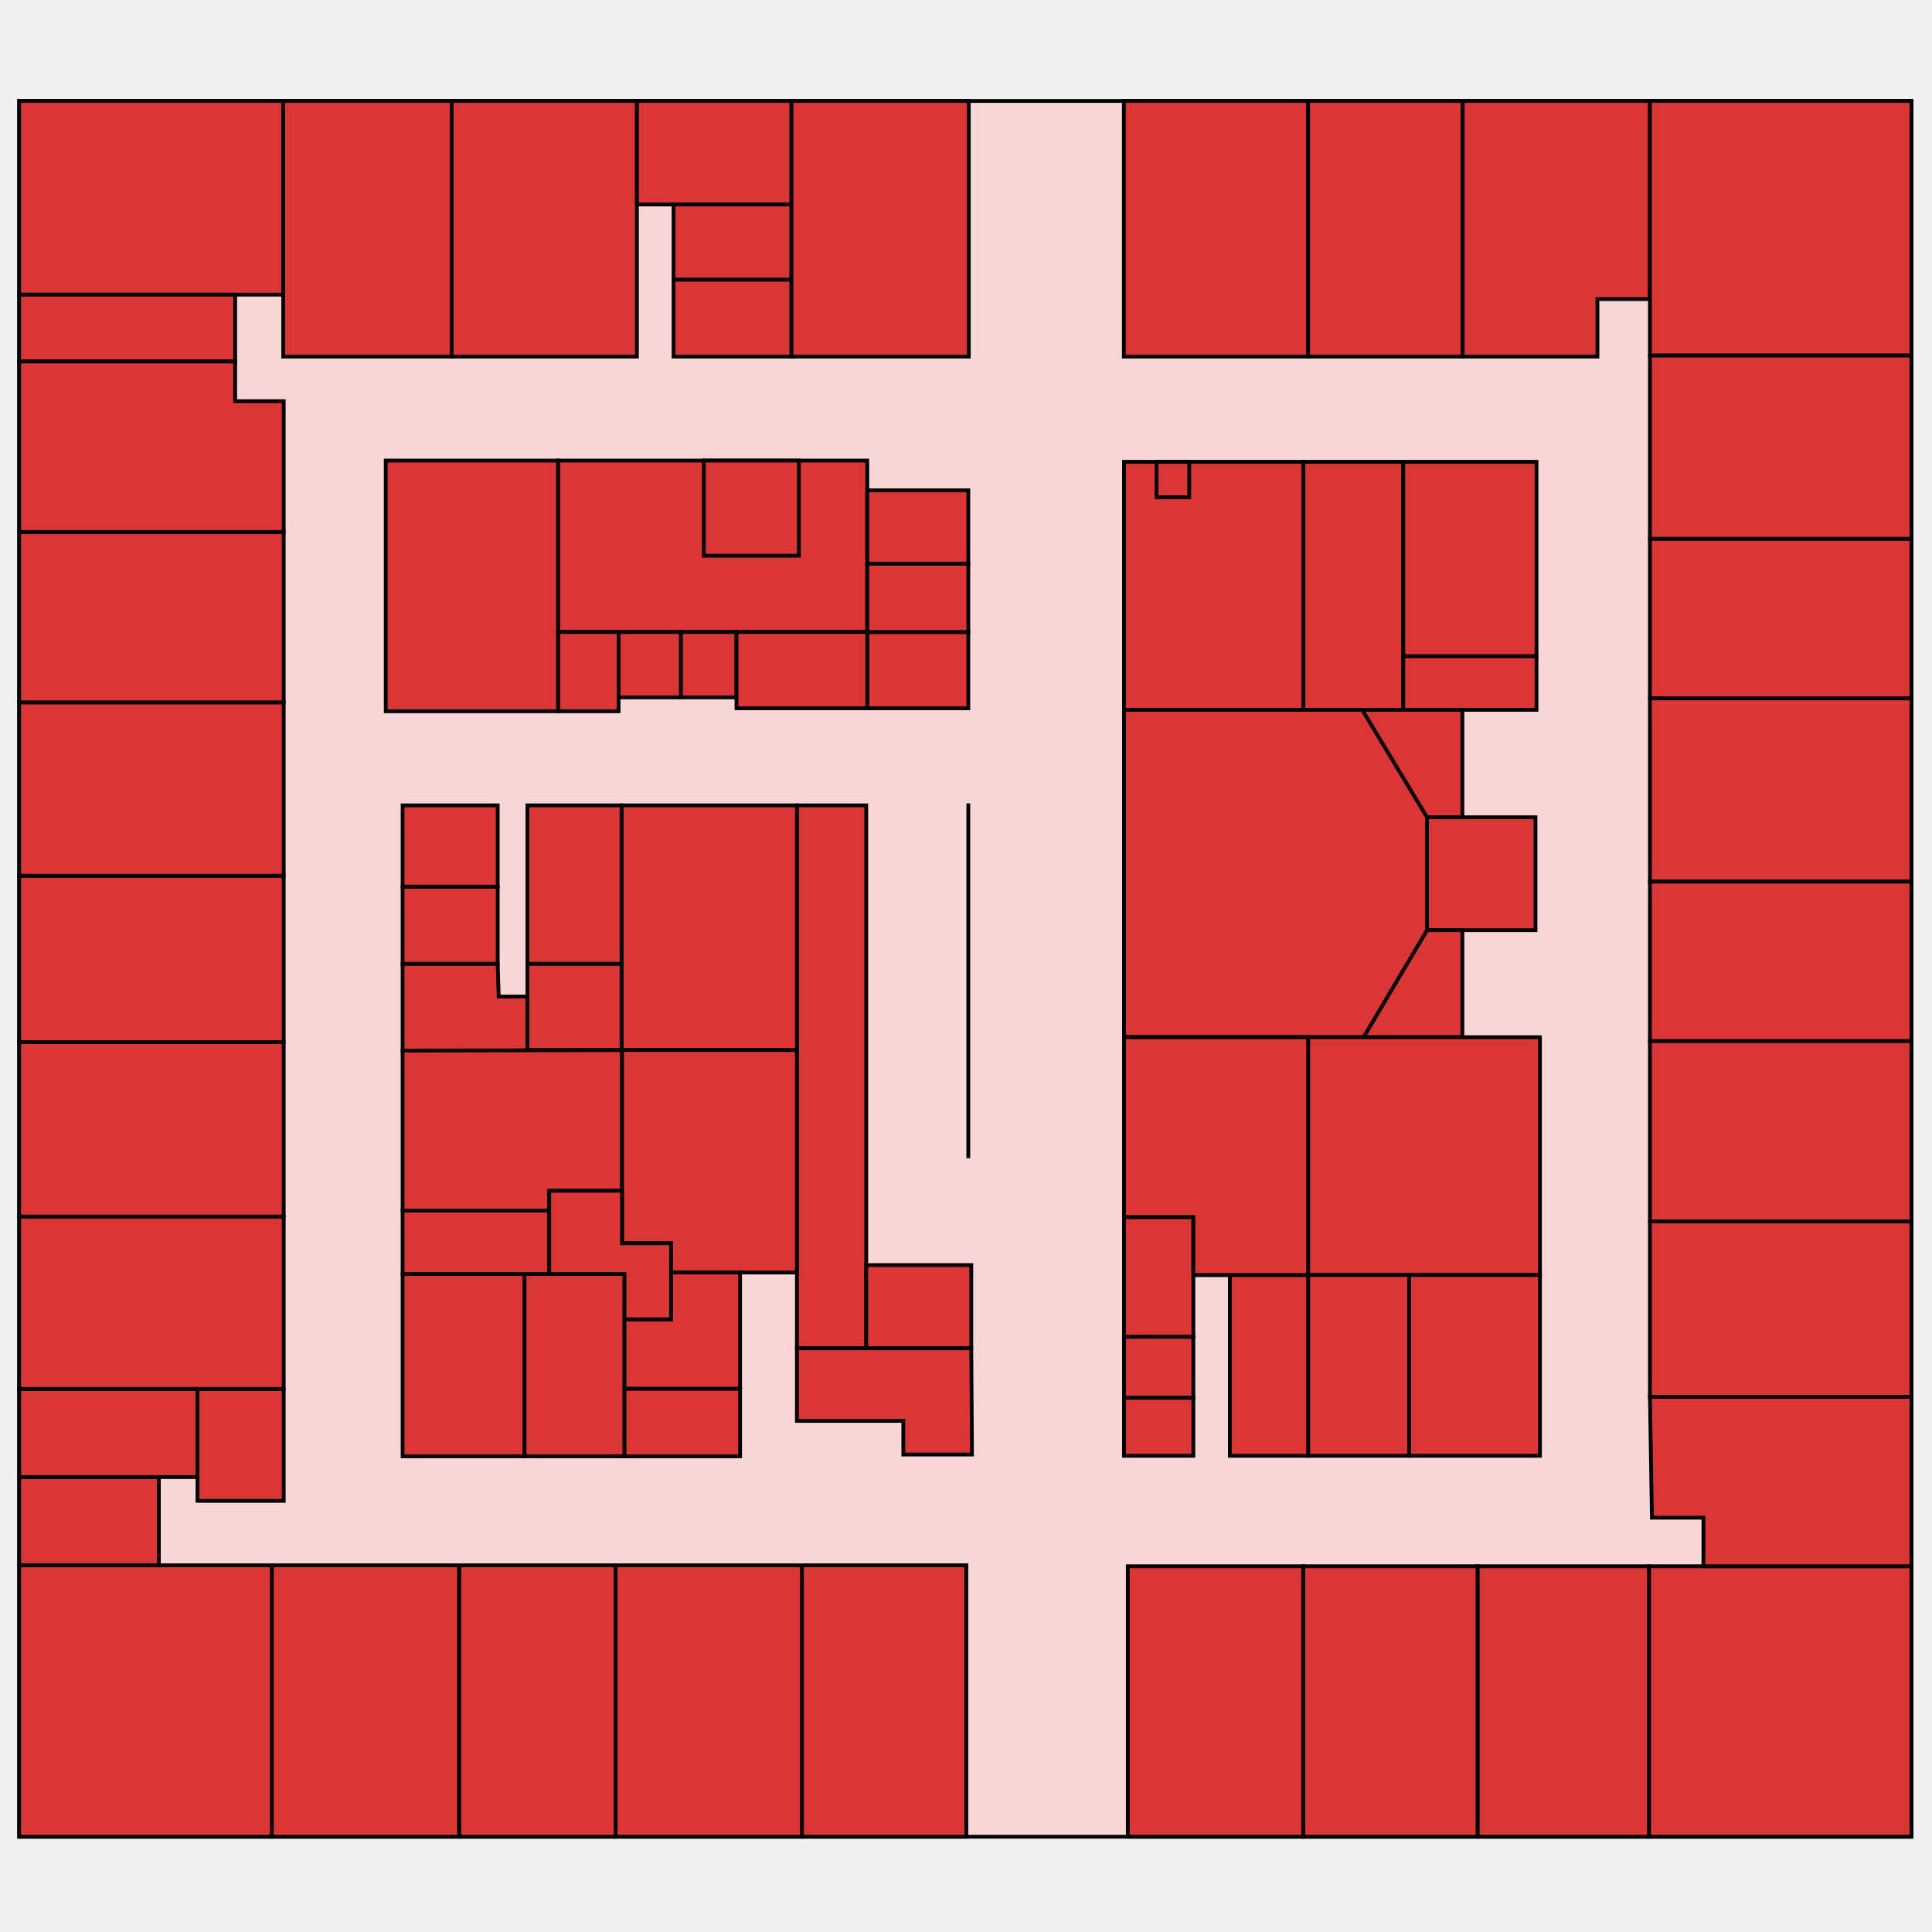
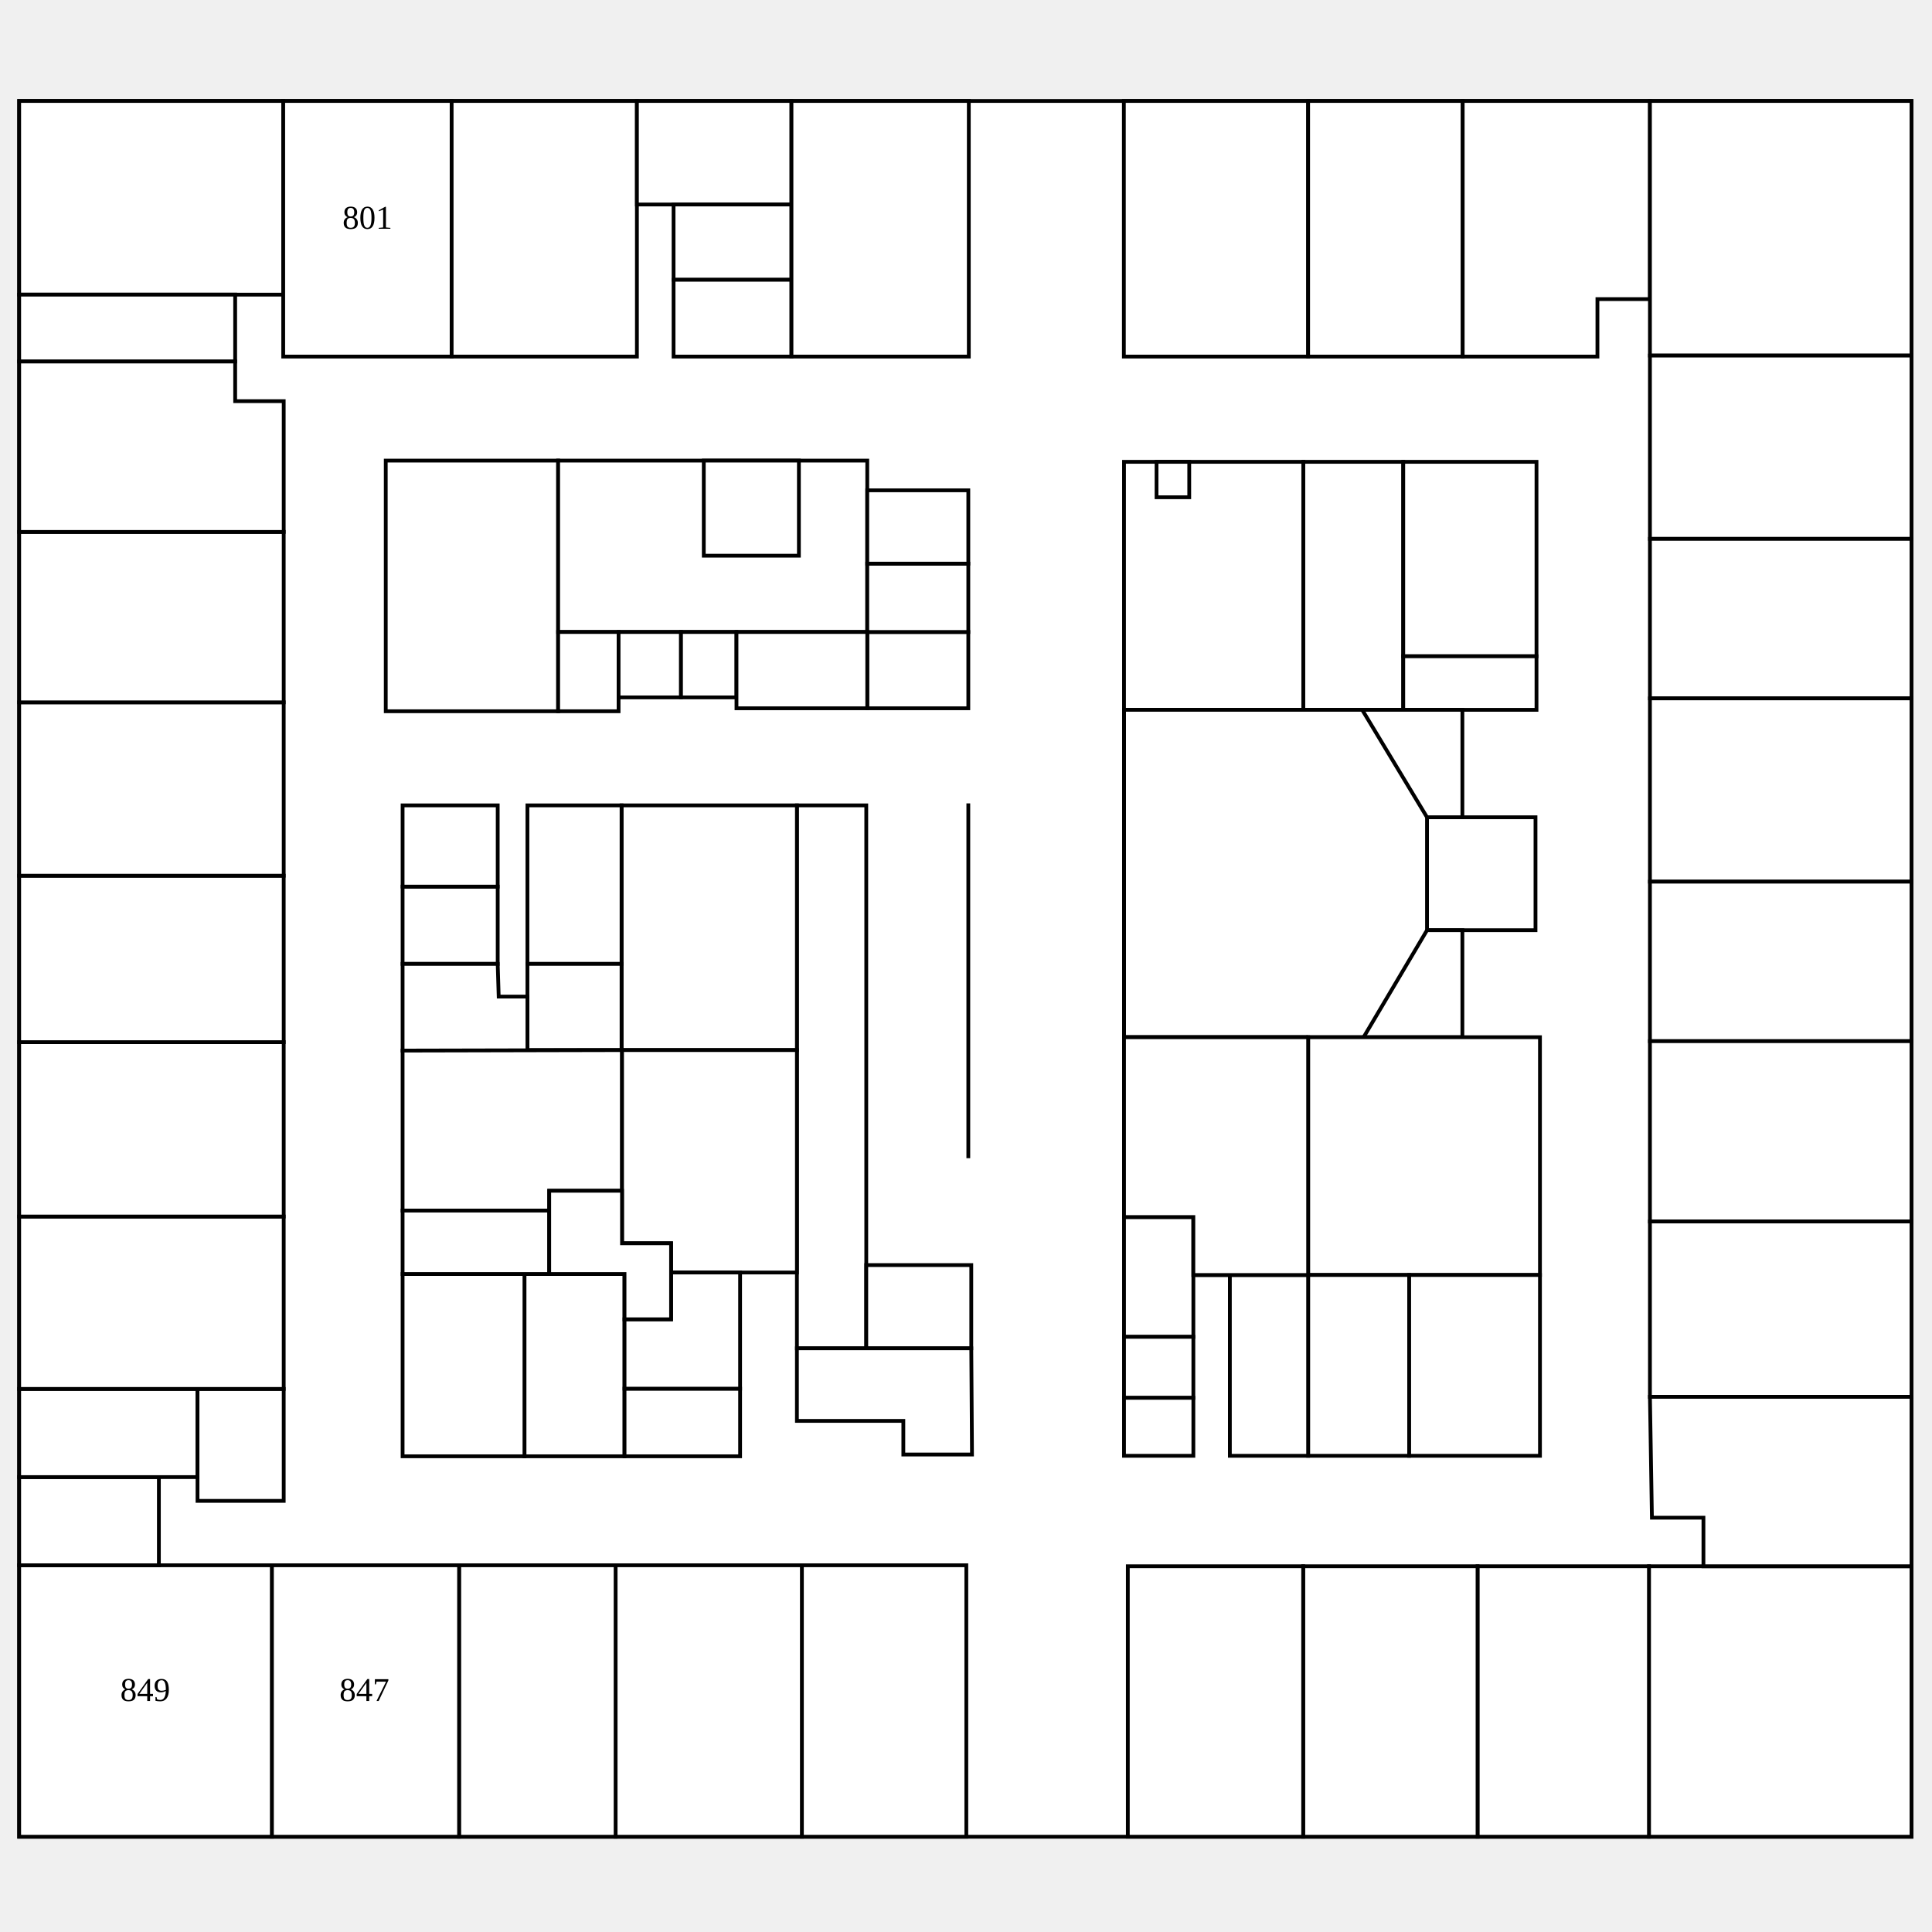
<svg xmlns="http://www.w3.org/2000/svg" xmlns:ns1="http://www.openswatchbook.org/uri/2009/osb" width="1024" height="1024" viewBox="0 0 1024 1024" id="svg2" version="1.1">
  <defs id="defs4">
    <linearGradient id="linearGradient4705" ns1:paint="solid">
      <stop style="stop-color:#ffffff;stop-opacity:1;" offset="0" id="stop4707" />
    </linearGradient>
    <filter style="color-interpolation-filters:sRGB;" id="filter5156">
      <feGaussianBlur stdDeviation="20 20" result="blur" id="feGaussianBlur5158" />
    </filter>
  </defs>
  <g id="layer2" transform="translate(0,-28.36217)" style="display:inline">
    <g id="g3987" transform="matrix(1.470312,0,0,1.470312,-39.19294,-241.9188)" style="stroke:#000000;stroke-width:2.55;stroke-miterlimit:4;stroke-opacity:1;stroke-dasharray:none">
-       <rect y="220.219" x="33.571" height="625.714" width="682.143" id="rect3007" style="fill:#f7d6d6;fill-opacity:1;stroke:#000000;stroke-width:1.36;stroke-miterlimit:4;stroke-opacity:1;stroke-dasharray:none" />
-       <rect y="220.219" x="33.571" height="69.821" width="95.179" id="rect3781" style="fill:#da3636;fill-opacity:1;stroke:#000000;stroke-width:1.36;stroke-miterlimit:4;stroke-opacity:1;stroke-dasharray:none" />
-       <rect y="220.219" x="128.75" height="92.143" width="60.714" id="rect3783" style="fill:#da3636;fill-opacity:1;stroke:#000000;stroke-width:1.36;stroke-miterlimit:4;stroke-opacity:1;stroke-dasharray:none" />
-       <rect y="220.219" x="189.464" height="92.143" width="66.786" id="rect3785" style="fill:#da3636;fill-opacity:1;stroke:#000000;stroke-width:1.36;stroke-miterlimit:4;stroke-opacity:1;stroke-dasharray:none" />
-       <rect y="220.219" x="256.25" height="37.321" width="55.714" id="rect3787" style="fill:#da3636;fill-opacity:1;stroke:#000000;stroke-width:1.36;stroke-miterlimit:4;stroke-opacity:1;stroke-dasharray:none" />
-       <rect y="257.541" x="269.464" height="27.143" width="42.5" id="rect3789" style="fill:#da3636;fill-opacity:1;stroke:#000000;stroke-width:1.36;stroke-miterlimit:4;stroke-opacity:1;stroke-dasharray:none" />
-       <rect y="284.684" x="269.464" height="27.679" width="42.5" id="rect3791" style="fill:#da3636;fill-opacity:1;stroke:#000000;stroke-width:1.36;stroke-miterlimit:4;stroke-opacity:1;stroke-dasharray:none" />
-       <rect ry="0" y="220.219" x="311.964" height="92.143" width="63.929" id="rect3797" style="fill:#da3636;fill-opacity:1;stroke:#000000;stroke-width:1.36;stroke-miterlimit:4;stroke-opacity:1;stroke-dasharray:none" />
-       <rect y="220.219" x="431.786" height="92.143" width="66.429" id="rect3803" style="fill:#da3636;fill-opacity:1;stroke:#000000;stroke-width:1.36;stroke-miterlimit:4;stroke-opacity:1;stroke-dasharray:none" />
-       <rect y="220.219" x="498.214" height="92.143" width="55.714" id="rect3805" style="fill:#da3636;fill-opacity:1;stroke:#000000;stroke-width:1.36;stroke-miterlimit:4;stroke-opacity:1;stroke-dasharray:none" />
-       <path id="path3809" d="m 621.429,220.219 0,71.429 -18.929,0 0,20.714 -48.571,0 0,-92.143 z" style="fill:#da3636;fill-opacity:1;stroke:#000000;stroke-width:1.36;stroke-linecap:butt;stroke-linejoin:miter;stroke-miterlimit:4;stroke-opacity:1;stroke-dasharray:none" />
-       <rect y="220.219" x="621.429" height="91.786" width="94.286" id="rect3811" style="fill:#da3636;fill-opacity:1;stroke:#000000;stroke-width:1.36;stroke-miterlimit:4;stroke-opacity:1;stroke-dasharray:none" />
-       <rect y="312.005" x="621.429" height="66.071" width="94.286" id="rect3813" style="fill:#da3636;fill-opacity:1;stroke:#000000;stroke-width:1.36;stroke-miterlimit:4;stroke-opacity:1;stroke-dasharray:none" />
-       <rect y="378.076" x="621.429" height="57.5" width="94.286" id="rect3815" style="fill:#da3636;fill-opacity:1;stroke:#000000;stroke-width:1.36;stroke-miterlimit:4;stroke-opacity:1;stroke-dasharray:none" />
-       <rect y="435.576" x="621.429" height="66.071" width="94.286" id="rect3817" style="fill:#da3636;fill-opacity:1;stroke:#000000;stroke-width:1.36;stroke-miterlimit:4;stroke-opacity:1;stroke-dasharray:none" />
-       <rect y="501.648" x="621.429" height="57.5" width="94.286" id="rect3819" style="fill:#da3636;fill-opacity:1;stroke:#000000;stroke-width:1.36;stroke-miterlimit:4;stroke-opacity:1;stroke-dasharray:none" />
-       <rect y="559.148" x="621.429" height="65" width="94.286" id="rect3821" style="fill:#da3636;fill-opacity:1;stroke:#000000;stroke-width:1.36;stroke-miterlimit:4;stroke-opacity:1;stroke-dasharray:none" />
-       <rect y="624.148" x="621.429" height="63.214" width="94.286" id="rect3823" style="fill:#da3636;fill-opacity:1;stroke:#000000;stroke-width:1.36;stroke-miterlimit:4;stroke-opacity:1;stroke-dasharray:none" />
-       <rect y="748.434" x="621.071" height="97.5" width="94.643" id="rect3825" style="fill:#da3636;fill-opacity:1;stroke:#000000;stroke-width:1.36;stroke-miterlimit:4;stroke-opacity:1;stroke-dasharray:none" />
-       <rect y="748.434" x="559.286" height="97.5" width="61.786" id="rect3827" style="fill:#da3636;fill-opacity:1;stroke:#000000;stroke-width:1.36;stroke-miterlimit:4;stroke-opacity:1;stroke-dasharray:none" />
-       <rect y="748.434" x="496.429" height="97.5" width="62.857" id="rect3829" style="fill:#da3636;fill-opacity:1;stroke:#000000;stroke-width:1.36;stroke-miterlimit:4;stroke-opacity:1;stroke-dasharray:none" />
-       <rect y="748.434" x="433.214" height="97.5" width="63.214" id="rect3831" style="fill:#da3636;fill-opacity:1;stroke:#000000;stroke-width:1.36;stroke-miterlimit:4;stroke-opacity:1;stroke-dasharray:none" />
-       <rect y="748.076" x="315.714" height="97.857" width="59.286" id="rect3833" style="fill:#da3636;fill-opacity:1;stroke:#000000;stroke-width:1.36;stroke-miterlimit:4;stroke-opacity:1;stroke-dasharray:none" />
-       <rect y="748.076" x="248.571" height="97.857" width="67.143" id="rect3835" style="fill:#da3636;fill-opacity:1;stroke:#000000;stroke-width:1.36;stroke-miterlimit:4;stroke-opacity:1;stroke-dasharray:none" />
-       <rect y="748.076" x="192.143" height="97.857" width="56.429" id="rect3837" style="fill:#da3636;fill-opacity:1;stroke:#000000;stroke-width:1.36;stroke-miterlimit:4;stroke-opacity:1;stroke-dasharray:none" />
-       <rect y="748.076" x="124.643" height="97.857" width="67.5" id="rect3839" style="fill:#da3636;fill-opacity:1;stroke:#000000;stroke-width:1.36;stroke-miterlimit:4;stroke-opacity:1;stroke-dasharray:none" />
-       <rect y="748.076" x="33.571" height="97.857" width="91.071" id="rect3841" style="fill:#da3636;fill-opacity:1;stroke:#000000;stroke-width:1.36;stroke-miterlimit:4;stroke-opacity:1;stroke-dasharray:none" />
-       <rect y="716.291" x="33.571" height="31.786" width="50.357" id="rect3843" style="fill:#da3636;fill-opacity:1;stroke:#000000;stroke-width:1.36;stroke-miterlimit:4;stroke-opacity:1;stroke-dasharray:none" />
-       <rect y="684.505" x="33.571" height="31.786" width="64.286" id="rect3845" style="fill:#da3636;fill-opacity:1;stroke:#000000;stroke-width:1.36;stroke-miterlimit:4;stroke-opacity:1;stroke-dasharray:none" />
-       <rect y="684.505" x="97.857" height="40.357" width="31.071" id="rect3847" style="fill:#da3636;fill-opacity:1;stroke:#000000;stroke-width:1.36;stroke-miterlimit:4;stroke-opacity:1;stroke-dasharray:none" />
-       <rect y="622.362" x="33.571" height="62.143" width="95.357" id="rect3849" style="fill:#da3636;fill-opacity:1;stroke:#000000;stroke-width:1.36;stroke-miterlimit:4;stroke-opacity:1;stroke-dasharray:none" />
-       <rect y="559.505" x="33.571" height="62.857" width="95.357" id="rect3851" style="fill:#da3636;fill-opacity:1;stroke:#000000;stroke-width:1.36;stroke-miterlimit:4;stroke-opacity:1;stroke-dasharray:none" />
-       <rect y="499.505" x="33.571" height="60" width="95.357" id="rect3853" style="fill:#da3636;fill-opacity:1;stroke:#000000;stroke-width:1.36;stroke-miterlimit:4;stroke-opacity:1;stroke-dasharray:none" />
-       <rect y="437.005" x="33.571" height="62.5" width="95.357" id="rect3855" style="fill:#da3636;fill-opacity:1;stroke:#000000;stroke-width:1.36;stroke-miterlimit:4;stroke-opacity:1;stroke-dasharray:none" />
-       <rect y="375.576" x="33.571" height="61.429" width="95.357" id="rect3857" style="fill:#da3636;fill-opacity:1;stroke:#000000;stroke-width:1.36;stroke-miterlimit:4;stroke-opacity:1;stroke-dasharray:none" />
-       <rect y="290.041" x="33.571" height="24.107" width="77.857" id="rect3859" style="fill:#da3636;fill-opacity:1;stroke:#000000;stroke-width:1.36;stroke-miterlimit:4;stroke-opacity:1;stroke-dasharray:none" />
-       <path id="path3861" d="m 128.929,375.576 0,-47.143 -17.5,0 0,-14.286 -77.857,0 0,61.429 z" style="fill:#da3636;fill-opacity:1;stroke:#000000;stroke-width:1.36;stroke-linecap:butt;stroke-linejoin:miter;stroke-miterlimit:4;stroke-opacity:1;stroke-dasharray:none" />
-       <path id="path3863" d="m 640.714,748.434 0,-17.5 -18.571,0 -0.714,-43.571 94.286,0 -2e-5,61.071 z" style="fill:#da3636;fill-opacity:1;stroke:#000000;stroke-width:1.36;stroke-linecap:butt;stroke-linejoin:miter;stroke-miterlimit:4;stroke-opacity:1;stroke-dasharray:none" />
-       <rect y="349.862" x="165.714" height="90.357" width="62.143" id="rect3865" style="fill:#da3636;fill-opacity:1;stroke:#000000;stroke-width:1.36;stroke-miterlimit:4;stroke-opacity:1;stroke-dasharray:none" />
-       <rect y="349.862" x="227.857" height="61.786" width="111.429" id="rect3873" style="fill:#da3636;fill-opacity:1;stroke:#000000;stroke-width:1.36;stroke-miterlimit:4;stroke-opacity:1;stroke-dasharray:none" />
-       <rect y="349.862" x="280.357" height="34.286" width="34.286" id="rect3875" style="fill:#da3636;fill-opacity:1;stroke:#000000;stroke-width:1.36;stroke-miterlimit:4;stroke-opacity:1;stroke-dasharray:none" />
-       <rect y="411.648" x="227.857" height="28.571" width="21.786" id="rect3877" style="fill:#da3636;fill-opacity:1;stroke:#000000;stroke-width:1.36;stroke-miterlimit:4;stroke-opacity:1;stroke-dasharray:none" />
-       <rect y="411.648" x="249.643" height="23.571" width="22.5" id="rect3881" style="fill:#da3636;fill-opacity:1;stroke:#000000;stroke-width:1.36;stroke-miterlimit:4;stroke-opacity:1;stroke-dasharray:none" />
-       <rect y="411.648" x="272.143" height="23.571" width="20" id="rect3883" style="fill:#da3636;fill-opacity:1;stroke:#000000;stroke-width:1.36;stroke-miterlimit:4;stroke-opacity:1;stroke-dasharray:none" />
-       <rect y="411.648" x="339.286" height="27.5" width="36.429" id="rect3885" style="fill:#da3636;fill-opacity:1;stroke:#000000;stroke-width:1.36;stroke-miterlimit:4;stroke-opacity:1;stroke-dasharray:none" />
-       <rect y="387.005" x="339.286" height="24.643" width="36.429" id="rect3887" style="fill:#da3636;fill-opacity:1;stroke:#000000;stroke-width:1.36;stroke-miterlimit:4;stroke-opacity:1;stroke-dasharray:none" />
-       <rect y="360.576" x="339.286" height="26.429" width="36.429" id="rect3889" style="fill:#da3636;fill-opacity:1;stroke:#000000;stroke-width:1.36;stroke-miterlimit:4;stroke-opacity:1;stroke-dasharray:none" />
-       <rect y="411.648" x="292.143" height="27.5" width="47.143" id="rect3891" style="fill:#da3636;fill-opacity:1;stroke:#000000;stroke-width:1.36;stroke-miterlimit:4;stroke-opacity:1;stroke-dasharray:none" />
-       <rect y="474.148" x="313.929" height="195.714" width="25" id="rect3895" style="fill:#da3636;fill-opacity:1;stroke:#000000;stroke-width:1.36;stroke-miterlimit:4;stroke-opacity:1;stroke-dasharray:none" />
-       <rect y="639.862" x="338.929" height="30" width="37.857" id="rect3897" style="fill:#da3636;fill-opacity:1;stroke:#000000;stroke-width:1.36;stroke-miterlimit:4;stroke-opacity:1;stroke-dasharray:none" />
-       <rect y="474.148" x="250.714" height="88.214" width="63.214" id="rect3899" style="fill:#da3636;fill-opacity:1;stroke:#000000;stroke-width:1.36;stroke-miterlimit:4;stroke-opacity:1;stroke-dasharray:none" />
-       <rect y="474.148" x="216.786" height="57.143" width="33.929" id="rect3901" style="fill:#da3636;fill-opacity:1;stroke:#000000;stroke-width:1.36;stroke-miterlimit:4;stroke-opacity:1;stroke-dasharray:none" />
-       <rect y="531.291" x="216.786" height="31.071" width="33.929" id="rect3903" style="fill:#da3636;fill-opacity:1;stroke:#000000;stroke-width:1.36;stroke-miterlimit:4;stroke-opacity:1;stroke-dasharray:none" />
-       <rect y="503.434" x="171.786" height="27.857" width="34.286" id="rect3908" style="fill:#da3636;fill-opacity:1;stroke:#000000;stroke-width:1.36;stroke-miterlimit:4;stroke-opacity:1;stroke-dasharray:none" />
-       <rect y="474.148" x="171.786" height="29.286" width="34.286" id="rect3913" style="fill:#da3636;fill-opacity:1;stroke:#000000;stroke-width:1.36;stroke-miterlimit:4;stroke-opacity:1;stroke-dasharray:none" />
-       <path id="path3917" d="m 216.786,562.541 0,-19.464 -10.357,0 -0.357,-11.786 -34.286,0 0,31.25 z" style="fill:#da3636;fill-opacity:1;stroke:#000000;stroke-width:1.36;stroke-linecap:butt;stroke-linejoin:miter;stroke-miterlimit:4;stroke-opacity:1;stroke-dasharray:none" />
-       <rect y="643.076" x="215.714" height="65.714" width="36.071" id="rect3919" style="fill:#da3636;fill-opacity:1;stroke:#000000;stroke-width:1.36;stroke-miterlimit:4;stroke-opacity:1;stroke-dasharray:none" />
-       <rect y="643.076" x="171.786" height="65.714" width="43.929" id="rect3923" style="fill:#da3636;fill-opacity:1;stroke:#000000;stroke-width:1.36;stroke-miterlimit:4;stroke-opacity:1;stroke-dasharray:none" />
-       <path id="path3925" d="m 171.786,562.541 0,57.679 52.857,0 0,-7.143 26.25,0 0,-50.714 z" style="fill:#da3636;fill-opacity:1;stroke:#000000;stroke-width:1.36;stroke-linecap:butt;stroke-linejoin:miter;stroke-miterlimit:4;stroke-opacity:1;stroke-dasharray:none" />
-       <path id="path3927" d="m 250.893,562.362 0,69.643 17.679,0 0,10.536 45.357,0 -1e-5,-80.179 z" style="fill:#da3636;fill-opacity:1;stroke:#000000;stroke-width:1.36;stroke-linecap:butt;stroke-linejoin:miter;stroke-miterlimit:4;stroke-opacity:1;stroke-dasharray:none" />
-       <rect y="620.219" x="171.786" height="22.857" width="52.857" id="rect3931" style="fill:#da3636;fill-opacity:1;stroke:#000000;stroke-width:1.36;stroke-miterlimit:4;stroke-opacity:1;stroke-dasharray:none" />
-       <rect y="684.414" x="251.786" height="24.377" width="41.664" id="rect3933" style="fill:#da3636;fill-opacity:1;stroke:#000000;stroke-width:1.36;stroke-miterlimit:4;stroke-opacity:1;stroke-dasharray:none" />
-       <path id="path3935" d="m 313.929,669.862 0,26.169 38.362,0 0,12.122 24.749,0 -0.254,-38.291 z" style="fill:#da3636;fill-opacity:1;stroke:#000000;stroke-width:1.36;stroke-linecap:butt;stroke-linejoin:miter;stroke-miterlimit:4;stroke-opacity:1;stroke-dasharray:none" />
-       <path id="path3937" d="m 293.449,684.414 0,-41.873 -24.878,0 0,16.872 -16.786,0 0,25.001 z" style="fill:#da3636;fill-opacity:1;stroke:#000000;stroke-width:1.36;stroke-linecap:butt;stroke-linejoin:miter;stroke-miterlimit:4;stroke-opacity:1;stroke-dasharray:none" />
-       <rect y="350.306" x="431.84" height="89.398" width="64.65" id="rect3941" style="fill:#da3636;fill-opacity:1;stroke:#000000;stroke-width:1.36;stroke-miterlimit:4;stroke-opacity:1;stroke-dasharray:none" />
-       <rect y="350.306" x="443.571" height="12.77" width="11.786" id="rect3943" style="fill:#da3636;fill-opacity:1;stroke:#000000;stroke-width:1.36;stroke-miterlimit:4;stroke-opacity:1;stroke-dasharray:none" />
-       <rect y="350.306" x="496.49" height="89.398" width="36.01" id="rect3945" style="fill:#da3636;fill-opacity:1;stroke:#000000;stroke-width:1.36;stroke-miterlimit:4;stroke-opacity:1;stroke-dasharray:none" />
-       <rect y="350.306" x="532.5" height="70.092" width="48.036" id="rect3947" style="fill:#da3636;fill-opacity:1;stroke:#000000;stroke-width:1.36;stroke-miterlimit:4;stroke-opacity:1;stroke-dasharray:none" />
-       <rect y="420.398" x="532.5" height="19.307" width="48.036" id="rect3949" style="fill:#da3636;fill-opacity:1;stroke:#000000;stroke-width:1.36;stroke-miterlimit:4;stroke-opacity:1;stroke-dasharray:none" />
-       <rect y="478.434" x="541.071" height="40.714" width="39.107" id="rect3951" style="fill:#da3636;fill-opacity:1;stroke:#000000;stroke-width:1.36;stroke-miterlimit:4;stroke-opacity:1;stroke-dasharray:none" />
-       <path style="fill:#da3636;fill-opacity:1;stroke:#000000;stroke-width:2;stroke-miterlimit:4;stroke-opacity:1;stroke-dasharray:none" d="m 595.75,376.219 0,173.531 179.344,0 0,-56.719 -18.75,0 0,-59.875 18.75,0 0,-56.938 -179.344,0 z" transform="matrix(0.6801276,0,0,0.6801276,26.6562,183.8255)" id="rect4731" />
-       <rect y="557.719" x="498.214" height="85.714" width="83.571" id="rect3955" style="fill:#da3636;fill-opacity:1;stroke:#000000;stroke-width:1.36;stroke-miterlimit:4;stroke-opacity:1;stroke-dasharray:none" />
-       <rect y="643.434" x="498.214" height="65.179" width="36.429" id="rect3957" style="fill:#da3636;fill-opacity:1;stroke:#000000;stroke-width:1.36;stroke-miterlimit:4;stroke-opacity:1;stroke-dasharray:none" />
-       <rect y="643.434" x="534.643" height="65.179" width="47.143" id="rect3959" style="fill:#da3636;fill-opacity:1;stroke:#000000;stroke-width:1.36;stroke-miterlimit:4;stroke-opacity:1;stroke-dasharray:none" />
-       <rect y="643.434" x="470" height="65.179" width="28.214" id="rect3961" style="fill:#da3636;fill-opacity:1;stroke:#000000;stroke-width:1.36;stroke-miterlimit:4;stroke-opacity:1;stroke-dasharray:none" />
-       <path id="path3963" d="m 431.84,439.705 0,182.838" style="fill:#da3636;fill-opacity:1;stroke:#000000;stroke-width:1.36;stroke-miterlimit:4;stroke-opacity:1;stroke-dasharray:none" />
-       <rect y="622.542" x="431.84" height="43.184" width="25.001" id="rect3965" style="fill:#da3636;fill-opacity:1;stroke:#000000;stroke-width:1.36;stroke-miterlimit:4;stroke-opacity:1;stroke-dasharray:none" />
-       <rect y="665.726" x="431.84" height="21.993" width="25.001" id="rect3969" style="fill:#da3636;fill-opacity:1;stroke:#000000;stroke-width:1.36;stroke-miterlimit:4;stroke-opacity:1;stroke-dasharray:none" />
-       <rect y="687.719" x="431.84" height="20.893" width="25.001" id="rect3971" style="fill:#da3636;fill-opacity:1;stroke:#000000;stroke-width:1.36;stroke-miterlimit:4;stroke-opacity:1;stroke-dasharray:none" />
-       <path id="path3973" d="m 470,643.434 -13.159,0" style="fill:#da3636;fill-opacity:1;stroke:#000000;stroke-width:1.36;stroke-miterlimit:4;stroke-opacity:1;stroke-dasharray:none" />
-       <path id="path3975" d="m 498.214,557.719 -66.374,0" style="fill:#da3636;fill-opacity:1;stroke:#000000;stroke-width:1.36;stroke-miterlimit:4;stroke-opacity:1;stroke-dasharray:none" />
-       <path id="path3981" d="M 541.071,519.148 518.208,557.719" style="fill:#da3636;fill-opacity:1;stroke:#000000;stroke-width:1.36;stroke-miterlimit:4;stroke-opacity:1;stroke-dasharray:none" />
-       <path id="path3983" d="M 541.071,478.434 517.703,439.705" style="fill:#da3636;fill-opacity:1;stroke:#000000;stroke-width:1.36;stroke-miterlimit:4;stroke-opacity:1;stroke-dasharray:none" />
-       <path id="path3985" d="m 375.714,473.434 0,127.895" style="fill:#da3636;fill-opacity:1;stroke:#000000;stroke-width:1.36;stroke-miterlimit:4;stroke-opacity:1;stroke-dasharray:none" />
-       <path style="fill:#da3636;fill-opacity:1;stroke:#000000;stroke-width:2;stroke-miterlimit:4;stroke-opacity:1;stroke-dasharray:none" d="m 291.094,631.125 0,27.844 0,16.281 38.594,0 1.312,0 0,24 24.688,0 0,-40.281 -26,0 0,-27.844 -38.594,0 z" transform="matrix(0.6801276,0,0,0.6801276,26.6562,183.8255)" id="rect4717" />
-       <path style="fill:#da3636;fill-opacity:1;stroke:#000000;stroke-width:2;stroke-miterlimit:4;stroke-opacity:1;stroke-dasharray:none" d="m 595.75,549.75 0,95.312 36.75,0 0,30.719 60.844,0 0,-30.719 0,-95.312 -97.594,0 z" transform="matrix(0.6801276,0,0,0.6801276,26.6562,183.8255)" id="rect4726" />
+       <rect y="220.219" x="33.571" height="625.714" width="682.143" id="rect3007" style="fill:#ffffff;fill-opacity:1;stroke:#000000;stroke-width:1.36;stroke-miterlimit:4;stroke-opacity:1;stroke-dasharray:none" />
+       <rect y="220.219" x="33.571" height="69.821" width="95.179" id="rect3781" style="fill:#ffffff;fill-opacity:1;stroke:#000000;stroke-width:1.36;stroke-miterlimit:4;stroke-opacity:1;stroke-dasharray:none" />
+       <g id="room-801">
+         <rect y="220.219" x="128.75" height="92.143" width="60.714" id="rect3783" style="fill:#ffffff;fill-opacity:1;stroke:#000000;stroke-width:1.36;stroke-miterlimit:4;stroke-opacity:1;stroke-dasharray:none" />
+         <text x="159.107" y="266.291" text-anchor="middle" font-size="12" stroke="none" fill="#000000">801</text>
+       </g>
+       <rect y="220.219" x="189.464" height="92.143" width="66.786" id="rect3785" style="fill:#ffffff;fill-opacity:1;stroke:#000000;stroke-width:1.36;stroke-miterlimit:4;stroke-opacity:1;stroke-dasharray:none" />
+       <rect y="220.219" x="256.25" height="37.321" width="55.714" id="rect3787" style="fill:#ffffff;fill-opacity:1;stroke:#000000;stroke-width:1.36;stroke-miterlimit:4;stroke-opacity:1;stroke-dasharray:none" />
+       <rect y="257.541" x="269.464" height="27.143" width="42.5" id="rect3789" style="fill:#ffffff;fill-opacity:1;stroke:#000000;stroke-width:1.36;stroke-miterlimit:4;stroke-opacity:1;stroke-dasharray:none" />
+       <rect y="284.684" x="269.464" height="27.679" width="42.5" id="rect3791" style="fill:#ffffff;fill-opacity:1;stroke:#000000;stroke-width:1.36;stroke-miterlimit:4;stroke-opacity:1;stroke-dasharray:none" />
+       <rect ry="0" y="220.219" x="311.964" height="92.143" width="63.929" id="rect3797" style="fill:#ffffff;fill-opacity:1;stroke:#000000;stroke-width:1.36;stroke-miterlimit:4;stroke-opacity:1;stroke-dasharray:none" />
+       <rect y="220.219" x="431.786" height="92.143" width="66.429" id="rect3803" style="fill:#ffffff;fill-opacity:1;stroke:#000000;stroke-width:1.36;stroke-miterlimit:4;stroke-opacity:1;stroke-dasharray:none" />
+       <rect y="220.219" x="498.214" height="92.143" width="55.714" id="rect3805" style="fill:#ffffff;fill-opacity:1;stroke:#000000;stroke-width:1.36;stroke-miterlimit:4;stroke-opacity:1;stroke-dasharray:none" />
+       <path id="path3809" d="m 621.429,220.219 0,71.429 -18.929,0 0,20.714 -48.571,0 0,-92.143 z" style="fill:#ffffff;fill-opacity:1;stroke:#000000;stroke-width:1.36;stroke-linecap:butt;stroke-linejoin:miter;stroke-miterlimit:4;stroke-opacity:1;stroke-dasharray:none" />
+       <rect y="220.219" x="621.429" height="91.786" width="94.286" id="rect3811" style="fill:#ffffff;fill-opacity:1;stroke:#000000;stroke-width:1.36;stroke-miterlimit:4;stroke-opacity:1;stroke-dasharray:none" />
+       <rect y="312.005" x="621.429" height="66.071" width="94.286" id="rect3813" style="fill:#ffffff;fill-opacity:1;stroke:#000000;stroke-width:1.36;stroke-miterlimit:4;stroke-opacity:1;stroke-dasharray:none" />
+       <rect y="378.076" x="621.429" height="57.5" width="94.286" id="rect3815" style="fill:#ffffff;fill-opacity:1;stroke:#000000;stroke-width:1.36;stroke-miterlimit:4;stroke-opacity:1;stroke-dasharray:none" />
+       <rect y="435.576" x="621.429" height="66.071" width="94.286" id="rect3817" style="fill:#ffffff;fill-opacity:1;stroke:#000000;stroke-width:1.36;stroke-miterlimit:4;stroke-opacity:1;stroke-dasharray:none" />
+       <rect y="501.648" x="621.429" height="57.5" width="94.286" id="rect3819" style="fill:#ffffff;fill-opacity:1;stroke:#000000;stroke-width:1.36;stroke-miterlimit:4;stroke-opacity:1;stroke-dasharray:none" />
+       <rect y="559.148" x="621.429" height="65" width="94.286" id="rect3821" style="fill:#ffffff;fill-opacity:1;stroke:#000000;stroke-width:1.36;stroke-miterlimit:4;stroke-opacity:1;stroke-dasharray:none" />
+       <rect y="624.148" x="621.429" height="63.214" width="94.286" id="rect3823" style="fill:#ffffff;fill-opacity:1;stroke:#000000;stroke-width:1.36;stroke-miterlimit:4;stroke-opacity:1;stroke-dasharray:none" />
+       <rect y="748.434" x="621.071" height="97.5" width="94.643" id="rect3825" style="fill:#ffffff;fill-opacity:1;stroke:#000000;stroke-width:1.36;stroke-miterlimit:4;stroke-opacity:1;stroke-dasharray:none" />
+       <rect y="748.434" x="559.286" height="97.5" width="61.786" id="rect3827" style="fill:#ffffff;fill-opacity:1;stroke:#000000;stroke-width:1.36;stroke-miterlimit:4;stroke-opacity:1;stroke-dasharray:none" />
+       <rect y="748.434" x="496.429" height="97.5" width="62.857" id="rect3829" style="fill:#ffffff;fill-opacity:1;stroke:#000000;stroke-width:1.36;stroke-miterlimit:4;stroke-opacity:1;stroke-dasharray:none" />
+       <rect y="748.434" x="433.214" height="97.5" width="63.214" id="rect3831" style="fill:#ffffff;fill-opacity:1;stroke:#000000;stroke-width:1.36;stroke-miterlimit:4;stroke-opacity:1;stroke-dasharray:none" />
+       <rect y="748.076" x="315.714" height="97.857" width="59.286" id="rect3833" style="fill:#ffffff;fill-opacity:1;stroke:#000000;stroke-width:1.36;stroke-miterlimit:4;stroke-opacity:1;stroke-dasharray:none" />
+       <rect y="748.076" x="248.571" height="97.857" width="67.143" id="rect3835" style="fill:#ffffff;fill-opacity:1;stroke:#000000;stroke-width:1.36;stroke-miterlimit:4;stroke-opacity:1;stroke-dasharray:none" />
+       <rect y="748.076" x="192.143" height="97.857" width="56.429" id="rect3837" style="fill:#ffffff;fill-opacity:1;stroke:#000000;stroke-width:1.36;stroke-miterlimit:4;stroke-opacity:1;stroke-dasharray:none" />
+       <g id="room-847">
+         <rect y="748.076" x="124.643" height="97.857" width="67.5" id="rect3839" style="fill:#ffffff;fill-opacity:1;stroke:#000000;stroke-width:1.36;stroke-miterlimit:4;stroke-opacity:1;stroke-dasharray:none" />
+         <text x="158" y="797" text-anchor="middle" font-size="12" stroke="none" fill="#000000">847</text>
+       </g>
+       <g id="room-849">
+         <rect y="748.076" x="33.571" height="97.857" width="91.071" id="rect3841" style="fill:#ffffff;fill-opacity:1;stroke:#000000;stroke-width:1.36;stroke-miterlimit:4;stroke-opacity:1;stroke-dasharray:none" />
+         <text x="79" y="797" text-anchor="middle" font-size="12" stroke="none" fill="#000000">849</text>
+       </g>
+       <rect y="716.291" x="33.571" height="31.786" width="50.357" id="rect3843" style="fill:#ffffff;fill-opacity:1;stroke:#000000;stroke-width:1.36;stroke-miterlimit:4;stroke-opacity:1;stroke-dasharray:none" />
+       <rect y="684.505" x="33.571" height="31.786" width="64.286" id="rect3845" style="fill:#ffffff;fill-opacity:1;stroke:#000000;stroke-width:1.36;stroke-miterlimit:4;stroke-opacity:1;stroke-dasharray:none" />
+       <rect y="684.505" x="97.857" height="40.357" width="31.071" id="rect3847" style="fill:#ffffff;fill-opacity:1;stroke:#000000;stroke-width:1.36;stroke-miterlimit:4;stroke-opacity:1;stroke-dasharray:none" />
+       <rect y="622.362" x="33.571" height="62.143" width="95.357" id="rect3849" style="fill:#ffffff;fill-opacity:1;stroke:#000000;stroke-width:1.36;stroke-miterlimit:4;stroke-opacity:1;stroke-dasharray:none" />
+       <rect y="559.505" x="33.571" height="62.857" width="95.357" id="rect3851" style="fill:#ffffff;fill-opacity:1;stroke:#000000;stroke-width:1.36;stroke-miterlimit:4;stroke-opacity:1;stroke-dasharray:none" />
+       <rect y="499.505" x="33.571" height="60" width="95.357" id="rect3853" style="fill:#ffffff;fill-opacity:1;stroke:#000000;stroke-width:1.36;stroke-miterlimit:4;stroke-opacity:1;stroke-dasharray:none" />
+       <rect y="437.005" x="33.571" height="62.5" width="95.357" id="rect3855" style="fill:#ffffff;fill-opacity:1;stroke:#000000;stroke-width:1.36;stroke-miterlimit:4;stroke-opacity:1;stroke-dasharray:none" />
+       <rect y="375.576" x="33.571" height="61.429" width="95.357" id="rect3857" style="fill:#ffffff;fill-opacity:1;stroke:#000000;stroke-width:1.36;stroke-miterlimit:4;stroke-opacity:1;stroke-dasharray:none" />
+       <rect y="290.041" x="33.571" height="24.107" width="77.857" id="rect3859" style="fill:#ffffff;fill-opacity:1;stroke:#000000;stroke-width:1.36;stroke-miterlimit:4;stroke-opacity:1;stroke-dasharray:none" />
+       <path id="path3861" d="m 128.929,375.576 0,-47.143 -17.5,0 0,-14.286 -77.857,0 0,61.429 z" style="fill:#ffffff;fill-opacity:1;stroke:#000000;stroke-width:1.36;stroke-linecap:butt;stroke-linejoin:miter;stroke-miterlimit:4;stroke-opacity:1;stroke-dasharray:none" />
+       <path id="path3863" d="m 640.714,748.434 0,-17.5 -18.571,0 -0.714,-43.571 94.286,0 -2e-5,61.071 z" style="fill:#ffffff;fill-opacity:1;stroke:#000000;stroke-width:1.36;stroke-linecap:butt;stroke-linejoin:miter;stroke-miterlimit:4;stroke-opacity:1;stroke-dasharray:none" />
+       <rect y="349.862" x="165.714" height="90.357" width="62.143" id="rect3865" style="fill:#ffffff;fill-opacity:1;stroke:#000000;stroke-width:1.36;stroke-miterlimit:4;stroke-opacity:1;stroke-dasharray:none" />
+       <rect y="349.862" x="227.857" height="61.786" width="111.429" id="rect3873" style="fill:#ffffff;fill-opacity:1;stroke:#000000;stroke-width:1.36;stroke-miterlimit:4;stroke-opacity:1;stroke-dasharray:none" />
+       <rect y="349.862" x="280.357" height="34.286" width="34.286" id="rect3875" style="fill:#ffffff;fill-opacity:1;stroke:#000000;stroke-width:1.36;stroke-miterlimit:4;stroke-opacity:1;stroke-dasharray:none" />
+       <rect y="411.648" x="227.857" height="28.571" width="21.786" id="rect3877" style="fill:#ffffff;fill-opacity:1;stroke:#000000;stroke-width:1.36;stroke-miterlimit:4;stroke-opacity:1;stroke-dasharray:none" />
+       <rect y="411.648" x="249.643" height="23.571" width="22.5" id="rect3881" style="fill:#ffffff;fill-opacity:1;stroke:#000000;stroke-width:1.36;stroke-miterlimit:4;stroke-opacity:1;stroke-dasharray:none" />
+       <rect y="411.648" x="272.143" height="23.571" width="20" id="rect3883" style="fill:#ffffff;fill-opacity:1;stroke:#000000;stroke-width:1.36;stroke-miterlimit:4;stroke-opacity:1;stroke-dasharray:none" />
+       <rect y="411.648" x="339.286" height="27.5" width="36.429" id="rect3885" style="fill:#ffffff;fill-opacity:1;stroke:#000000;stroke-width:1.36;stroke-miterlimit:4;stroke-opacity:1;stroke-dasharray:none" />
+       <rect y="387.005" x="339.286" height="24.643" width="36.429" id="rect3887" style="fill:#ffffff;fill-opacity:1;stroke:#000000;stroke-width:1.36;stroke-miterlimit:4;stroke-opacity:1;stroke-dasharray:none" />
+       <rect y="360.576" x="339.286" height="26.429" width="36.429" id="rect3889" style="fill:#ffffff;fill-opacity:1;stroke:#000000;stroke-width:1.36;stroke-miterlimit:4;stroke-opacity:1;stroke-dasharray:none" />
+       <rect y="411.648" x="292.143" height="27.5" width="47.143" id="rect3891" style="fill:#ffffff;fill-opacity:1;stroke:#000000;stroke-width:1.36;stroke-miterlimit:4;stroke-opacity:1;stroke-dasharray:none" />
+       <rect y="474.148" x="313.929" height="195.714" width="25" id="rect3895" style="fill:#ffffff;fill-opacity:1;stroke:#000000;stroke-width:1.36;stroke-miterlimit:4;stroke-opacity:1;stroke-dasharray:none" />
+       <rect y="639.862" x="338.929" height="30" width="37.857" id="rect3897" style="fill:#ffffff;fill-opacity:1;stroke:#000000;stroke-width:1.36;stroke-miterlimit:4;stroke-opacity:1;stroke-dasharray:none" />
+       <rect y="474.148" x="250.714" height="88.214" width="63.214" id="rect3899" style="fill:#ffffff;fill-opacity:1;stroke:#000000;stroke-width:1.36;stroke-miterlimit:4;stroke-opacity:1;stroke-dasharray:none" />
+       <rect y="474.148" x="216.786" height="57.143" width="33.929" id="rect3901" style="fill:#ffffff;fill-opacity:1;stroke:#000000;stroke-width:1.36;stroke-miterlimit:4;stroke-opacity:1;stroke-dasharray:none" />
+       <rect y="531.291" x="216.786" height="31.071" width="33.929" id="rect3903" style="fill:#ffffff;fill-opacity:1;stroke:#000000;stroke-width:1.36;stroke-miterlimit:4;stroke-opacity:1;stroke-dasharray:none" />
+       <rect y="503.434" x="171.786" height="27.857" width="34.286" id="rect3908" style="fill:#ffffff;fill-opacity:1;stroke:#000000;stroke-width:1.36;stroke-miterlimit:4;stroke-opacity:1;stroke-dasharray:none" />
+       <rect y="474.148" x="171.786" height="29.286" width="34.286" id="rect3913" style="fill:#ffffff;fill-opacity:1;stroke:#000000;stroke-width:1.36;stroke-miterlimit:4;stroke-opacity:1;stroke-dasharray:none" />
+       <path id="path3917" d="m 216.786,562.541 0,-19.464 -10.357,0 -0.357,-11.786 -34.286,0 0,31.25 z" style="fill:#ffffff;fill-opacity:1;stroke:#000000;stroke-width:1.36;stroke-linecap:butt;stroke-linejoin:miter;stroke-miterlimit:4;stroke-opacity:1;stroke-dasharray:none" />
+       <rect y="643.076" x="215.714" height="65.714" width="36.071" id="rect3919" style="fill:#ffffff;fill-opacity:1;stroke:#000000;stroke-width:1.36;stroke-miterlimit:4;stroke-opacity:1;stroke-dasharray:none" />
+       <rect y="643.076" x="171.786" height="65.714" width="43.929" id="rect3923" style="fill:#ffffff;fill-opacity:1;stroke:#000000;stroke-width:1.36;stroke-miterlimit:4;stroke-opacity:1;stroke-dasharray:none" />
+       <path id="path3925" d="m 171.786,562.541 0,57.679 52.857,0 0,-7.143 26.25,0 0,-50.714 z" style="fill:#ffffff;fill-opacity:1;stroke:#000000;stroke-width:1.36;stroke-linecap:butt;stroke-linejoin:miter;stroke-miterlimit:4;stroke-opacity:1;stroke-dasharray:none" />
+       <path id="path3927" d="m 250.893,562.362 0,69.643 17.679,0 0,10.536 45.357,0 -1e-5,-80.179 z" style="fill:#ffffff;fill-opacity:1;stroke:#000000;stroke-width:1.36;stroke-linecap:butt;stroke-linejoin:miter;stroke-miterlimit:4;stroke-opacity:1;stroke-dasharray:none" />
+       <rect y="620.219" x="171.786" height="22.857" width="52.857" id="rect3931" style="fill:#ffffff;fill-opacity:1;stroke:#000000;stroke-width:1.36;stroke-miterlimit:4;stroke-opacity:1;stroke-dasharray:none" />
+       <rect y="684.414" x="251.786" height="24.377" width="41.664" id="rect3933" style="fill:#ffffff;fill-opacity:1;stroke:#000000;stroke-width:1.36;stroke-miterlimit:4;stroke-opacity:1;stroke-dasharray:none" />
+       <path id="path3935" d="m 313.929,669.862 0,26.169 38.362,0 0,12.122 24.749,0 -0.254,-38.291 z" style="fill:#ffffff;fill-opacity:1;stroke:#000000;stroke-width:1.36;stroke-linecap:butt;stroke-linejoin:miter;stroke-miterlimit:4;stroke-opacity:1;stroke-dasharray:none" />
+       <path id="path3937" d="m 293.449,684.414 0,-41.873 -24.878,0 0,16.872 -16.786,0 0,25.001 z" style="fill:#ffffff;fill-opacity:1;stroke:#000000;stroke-width:1.36;stroke-linecap:butt;stroke-linejoin:miter;stroke-miterlimit:4;stroke-opacity:1;stroke-dasharray:none" />
+       <rect y="350.306" x="431.84" height="89.398" width="64.65" id="rect3941" style="fill:#ffffff;fill-opacity:1;stroke:#000000;stroke-width:1.36;stroke-miterlimit:4;stroke-opacity:1;stroke-dasharray:none" />
+       <rect y="350.306" x="443.571" height="12.77" width="11.786" id="rect3943" style="fill:#ffffff;fill-opacity:1;stroke:#000000;stroke-width:1.36;stroke-miterlimit:4;stroke-opacity:1;stroke-dasharray:none" />
+       <rect y="350.306" x="496.49" height="89.398" width="36.01" id="rect3945" style="fill:#ffffff;fill-opacity:1;stroke:#000000;stroke-width:1.36;stroke-miterlimit:4;stroke-opacity:1;stroke-dasharray:none" />
+       <rect y="350.306" x="532.5" height="70.092" width="48.036" id="rect3947" style="fill:#ffffff;fill-opacity:1;stroke:#000000;stroke-width:1.36;stroke-miterlimit:4;stroke-opacity:1;stroke-dasharray:none" />
+       <rect y="420.398" x="532.5" height="19.307" width="48.036" id="rect3949" style="fill:#ffffff;fill-opacity:1;stroke:#000000;stroke-width:1.36;stroke-miterlimit:4;stroke-opacity:1;stroke-dasharray:none" />
+       <rect y="478.434" x="541.071" height="40.714" width="39.107" id="rect3951" style="fill:#ffffff;fill-opacity:1;stroke:#000000;stroke-width:1.36;stroke-miterlimit:4;stroke-opacity:1;stroke-dasharray:none" />
+       <path style="fill:#ffffff;fill-opacity:1;stroke:#000000;stroke-width:2;stroke-miterlimit:4;stroke-opacity:1;stroke-dasharray:none" d="m 595.75,376.219 0,173.531 179.344,0 0,-56.719 -18.75,0 0,-59.875 18.75,0 0,-56.938 -179.344,0 z" transform="matrix(0.6801276,0,0,0.6801276,26.6562,183.8255)" id="rect4731" />
+       <rect y="557.719" x="498.214" height="85.714" width="83.571" id="rect3955" style="fill:#ffffff;fill-opacity:1;stroke:#000000;stroke-width:1.36;stroke-miterlimit:4;stroke-opacity:1;stroke-dasharray:none" />
+       <rect y="643.434" x="498.214" height="65.179" width="36.429" id="rect3957" style="fill:#ffffff;fill-opacity:1;stroke:#000000;stroke-width:1.36;stroke-miterlimit:4;stroke-opacity:1;stroke-dasharray:none" />
+       <rect y="643.434" x="534.643" height="65.179" width="47.143" id="rect3959" style="fill:#ffffff;fill-opacity:1;stroke:#000000;stroke-width:1.36;stroke-miterlimit:4;stroke-opacity:1;stroke-dasharray:none" />
+       <rect y="643.434" x="470" height="65.179" width="28.214" id="rect3961" style="fill:#ffffff;fill-opacity:1;stroke:#000000;stroke-width:1.36;stroke-miterlimit:4;stroke-opacity:1;stroke-dasharray:none" />
+       <path id="path3963" d="m 431.84,439.705 0,182.838" style="fill:#ffffff;fill-opacity:1;stroke:#000000;stroke-width:1.36;stroke-miterlimit:4;stroke-opacity:1;stroke-dasharray:none" />
+       <rect y="622.542" x="431.84" height="43.184" width="25.001" id="rect3965" style="fill:#ffffff;fill-opacity:1;stroke:#000000;stroke-width:1.36;stroke-miterlimit:4;stroke-opacity:1;stroke-dasharray:none" />
+       <rect y="665.726" x="431.84" height="21.993" width="25.001" id="rect3969" style="fill:#ffffff;fill-opacity:1;stroke:#000000;stroke-width:1.36;stroke-miterlimit:4;stroke-opacity:1;stroke-dasharray:none" />
+       <rect y="687.719" x="431.84" height="20.893" width="25.001" id="rect3971" style="fill:#ffffff;fill-opacity:1;stroke:#000000;stroke-width:1.36;stroke-miterlimit:4;stroke-opacity:1;stroke-dasharray:none" />
+       <path id="path3973" d="m 470,643.434 -13.159,0" style="fill:#ffffff;fill-opacity:1;stroke:#000000;stroke-width:1.36;stroke-miterlimit:4;stroke-opacity:1;stroke-dasharray:none" />
+       <path id="path3975" d="m 498.214,557.719 -66.374,0" style="fill:#ffffff;fill-opacity:1;stroke:#000000;stroke-width:1.36;stroke-miterlimit:4;stroke-opacity:1;stroke-dasharray:none" />
+       <path id="path3981" d="M 541.071,519.148 518.208,557.719" style="fill:#ffffff;fill-opacity:1;stroke:#000000;stroke-width:1.36;stroke-miterlimit:4;stroke-opacity:1;stroke-dasharray:none" />
+       <path id="path3983" d="M 541.071,478.434 517.703,439.705" style="fill:#ffffff;fill-opacity:1;stroke:#000000;stroke-width:1.36;stroke-miterlimit:4;stroke-opacity:1;stroke-dasharray:none" />
+       <path id="path3985" d="m 375.714,473.434 0,127.895" style="fill:#ffffff;fill-opacity:1;stroke:#000000;stroke-width:1.36;stroke-miterlimit:4;stroke-opacity:1;stroke-dasharray:none" />
+       <path style="fill:#ffffff;fill-opacity:1;stroke:#000000;stroke-width:2;stroke-miterlimit:4;stroke-opacity:1;stroke-dasharray:none" d="m 291.094,631.125 0,27.844 0,16.281 38.594,0 1.312,0 0,24 24.688,0 0,-40.281 -26,0 0,-27.844 -38.594,0 z" transform="matrix(0.6801276,0,0,0.6801276,26.6562,183.8255)" id="rect4717" />
+       <path style="fill:#ffffff;fill-opacity:1;stroke:#000000;stroke-width:2;stroke-miterlimit:4;stroke-opacity:1;stroke-dasharray:none" d="m 595.75,549.75 0,95.312 36.75,0 0,30.719 60.844,0 0,-30.719 0,-95.312 -97.594,0 z" transform="matrix(0.6801276,0,0,0.6801276,26.6562,183.8255)" id="rect4726" />
    </g>
  </g>
</svg>
